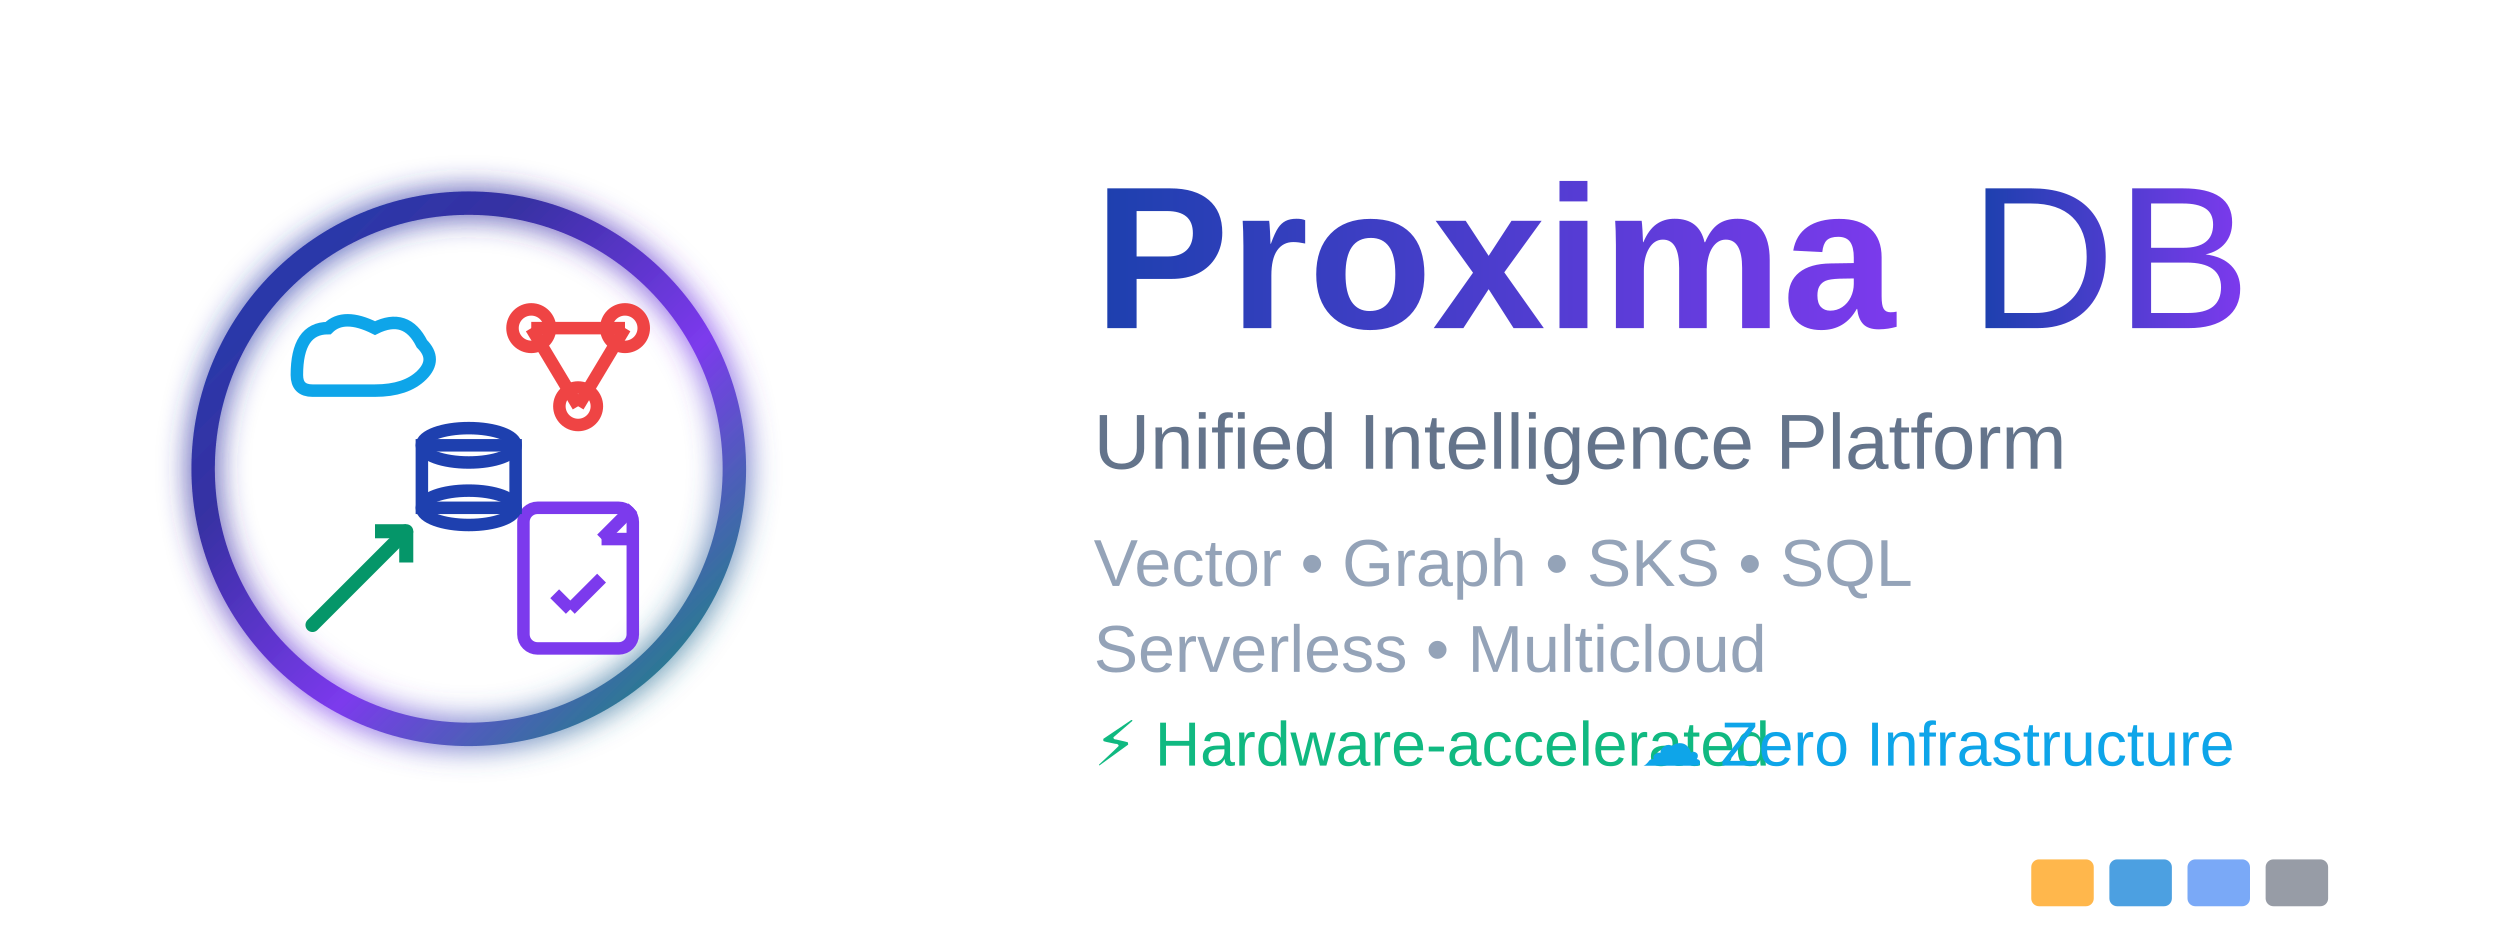
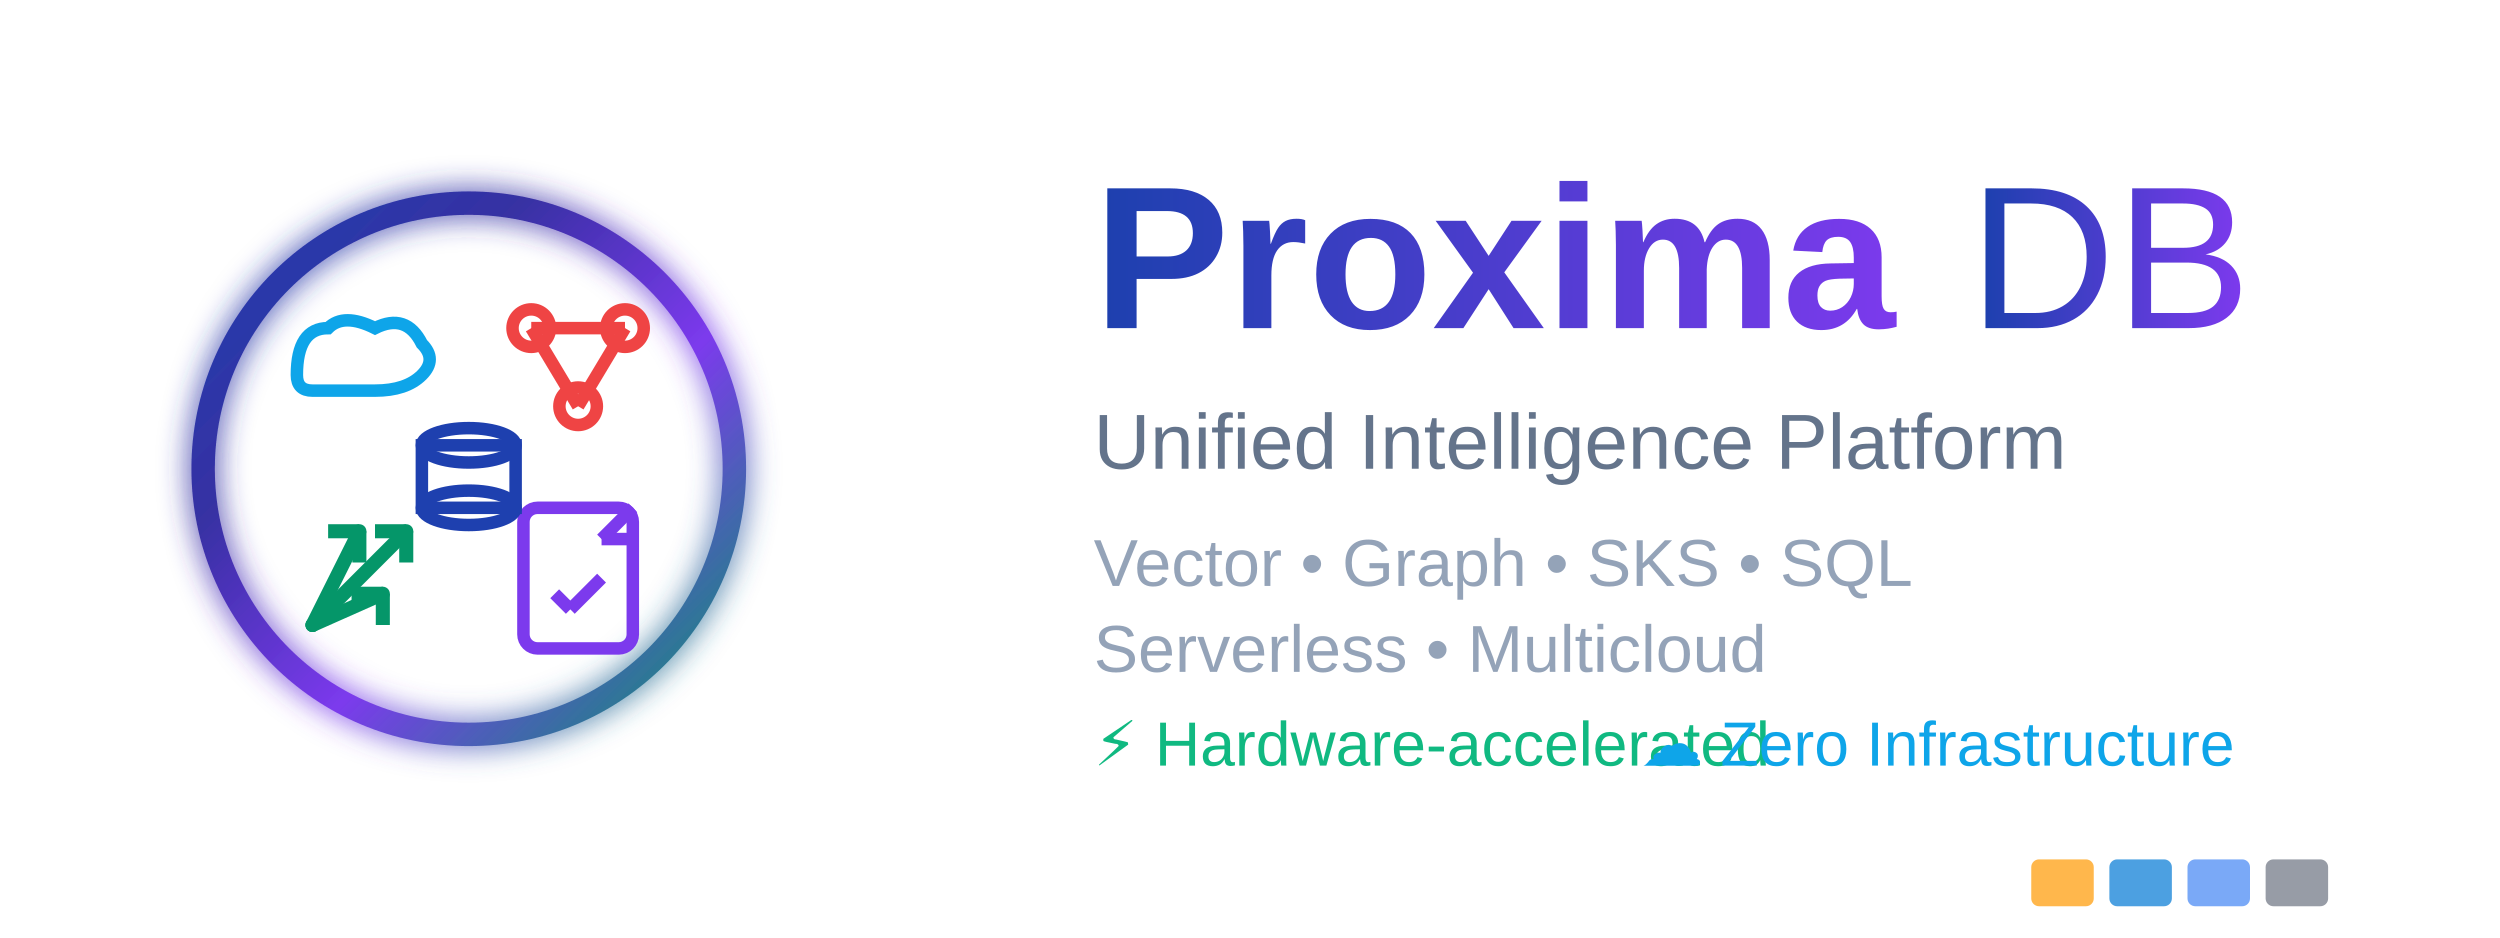
<svg xmlns="http://www.w3.org/2000/svg" width="320" height="120">
  <defs>
    <linearGradient id="logoGradient" x1="0%" y1="0%" x2="100%" y2="100%">
      <stop offset="0%" style="stop-color:#1e40af;stop-opacity:1" />
      <stop offset="30%" style="stop-color:#3730a3;stop-opacity:1" />
      <stop offset="60%" style="stop-color:#7c3aed;stop-opacity:1" />
      <stop offset="100%" style="stop-color:#059669;stop-opacity:1" />
    </linearGradient>
    <linearGradient id="textGradient" x1="0%" y1="0%" x2="100%" y2="0%">
      <stop offset="0%" style="stop-color:#1e40af;stop-opacity:1" />
      <stop offset="100%" style="stop-color:#7c3aed;stop-opacity:1" />
    </linearGradient>
    <linearGradient id="cloudGradient" x1="0%" y1="0%" x2="100%" y2="100%">
      <stop offset="0%" style="stop-color:#0ea5e9;stop-opacity:1" />
      <stop offset="100%" style="stop-color:#0284c7;stop-opacity:1" />
    </linearGradient>
    <filter id="logoGlow">
      <feGaussianBlur stdDeviation="2" result="coloredBlur" />
      <feMerge>
        <feMergeNode in="coloredBlur" />
        <feMergeNode in="SourceGraphic" />
      </feMerge>
    </filter>
  </defs>
  <g transform="translate(60, 60)">
    <circle cx="0" cy="0" r="34" fill="none" stroke="url(#logoGradient)" stroke-width="3" filter="url(#logoGlow)" />
    <g transform="translate(-14,-14)">
      <path d="M -8,2 Q -8,-4 -4,-4 Q -2,-6 2,-4 Q 6,-6 8,-2 Q 10,0 8,2 Q 6,4 2,4 L -6,4 Q -8,4 -8,2 Z" fill="none" stroke="#0ea5e9" stroke-width="1.6" opacity="1" />
    </g>
    <g transform="translate(14,-14)">
      <g fill="none" stroke="#ef4444" stroke-width="1.6" opacity="1">
        <circle cx="-6" cy="-4" r="2.4" />
        <circle cx="6" cy="-4" r="2.4" />
        <circle cx="0" cy="6" r="2.4" />
        <line x1="-6" y1="-4" x2="6" y2="-4" />
        <line x1="-6" y1="-4" x2="0" y2="6" />
        <line x1="6" y1="-4" x2="0" y2="6" />
      </g>
    </g>
    <g transform="translate(-14,14)">
      <g stroke="#059669" stroke-width="1.8" fill="none">
        <line x1="-6" y1="6" x2="6" y2="-6" stroke-linecap="round" />
        <line x1="6" y1="-6" x2="2" y2="-6" />
        <line x1="6" y1="-6" x2="6" y2="-2" />
+         <line x1="-6" y1="6" x2="3" y2="2" stroke-linecap="round" />
+         <line x1="3" y1="2" x2="-1" y2="2" />
+         <line x1="3" y1="2" x2="3" y2="6" />
+         <line x1="-6" y1="6" x2="0" y2="-6" stroke-linecap="round" />
+         <line x1="0" y1="-6" x2="-4" y2="-6" />
+         <line x1="0" y1="-6" x2="0" y2="-2" />
      </g>
    </g>
    <g transform="translate(14,14)" fill="none" stroke="#7c3aed" stroke-width="1.6">
      <rect x="-7" y="-9" width="14" height="18" rx="1.8" />
      <line x1="7" y1="-9" x2="3" y2="-5" />
      <line x1="3" y1="-5" x2="7" y2="-5" />
      <line x1="-3" y1="2" x2="-1" y2="4" />
      <line x1="-1" y1="4" x2="3" y2="0" />
    </g>
    <g transform="translate(0,0)" fill="none" stroke="#1e40af" stroke-width="1.6">
      <ellipse cx="0" cy="-3" rx="6" ry="2.2" />
      <rect x="-6" y="-3" width="12" height="8" />
      <ellipse cx="0" cy="5" rx="6" ry="2.2" />
    </g>
  </g>
  <text x="140" y="42" font-family="Arial, sans-serif" font-size="26" font-weight="bold" fill="url(#textGradient)">
    Proxima
  </text>
  <text x="252" y="42" font-family="Arial, sans-serif" font-size="26" font-weight="300" fill="url(#textGradient)">
    DB
  </text>
  <text x="140" y="60" font-family="Arial, sans-serif" font-size="10" fill="#64748b" font-weight="500">
    Unified Intelligence Platform
  </text>
  <text x="140" y="75" font-family="Arial, sans-serif" font-size="8.5" fill="#94a3b8">
    Vector • Graph • SKS • SQL
  </text>
  <text x="140" y="86" font-family="Arial, sans-serif" font-size="8.5" fill="#94a3b8">
    Serverless • Multicloud
  </text>
  <g transform="translate(140, 98)">
    <text x="0" y="0" font-family="Arial, sans-serif" font-size="8" fill="#10b981">⚡ Hardware-accelerated</text>
    <text x="70" y="0" font-family="Arial, sans-serif" font-size="8" fill="#0ea5e9">☁️ Zero Infrastructure</text>
  </g>
  <g transform="translate(260, 110)" opacity="0.7">
    <rect x="0" y="0" width="8" height="6" rx="1" fill="#ff9900" />
    <rect x="10" y="0" width="8" height="6" rx="1" fill="#0078d4" />
    <rect x="20" y="0" width="8" height="6" rx="1" fill="#4285f4" />
    <rect x="30" y="0" width="8" height="6" rx="1" fill="#6b7280" />
  </g>
</svg>
